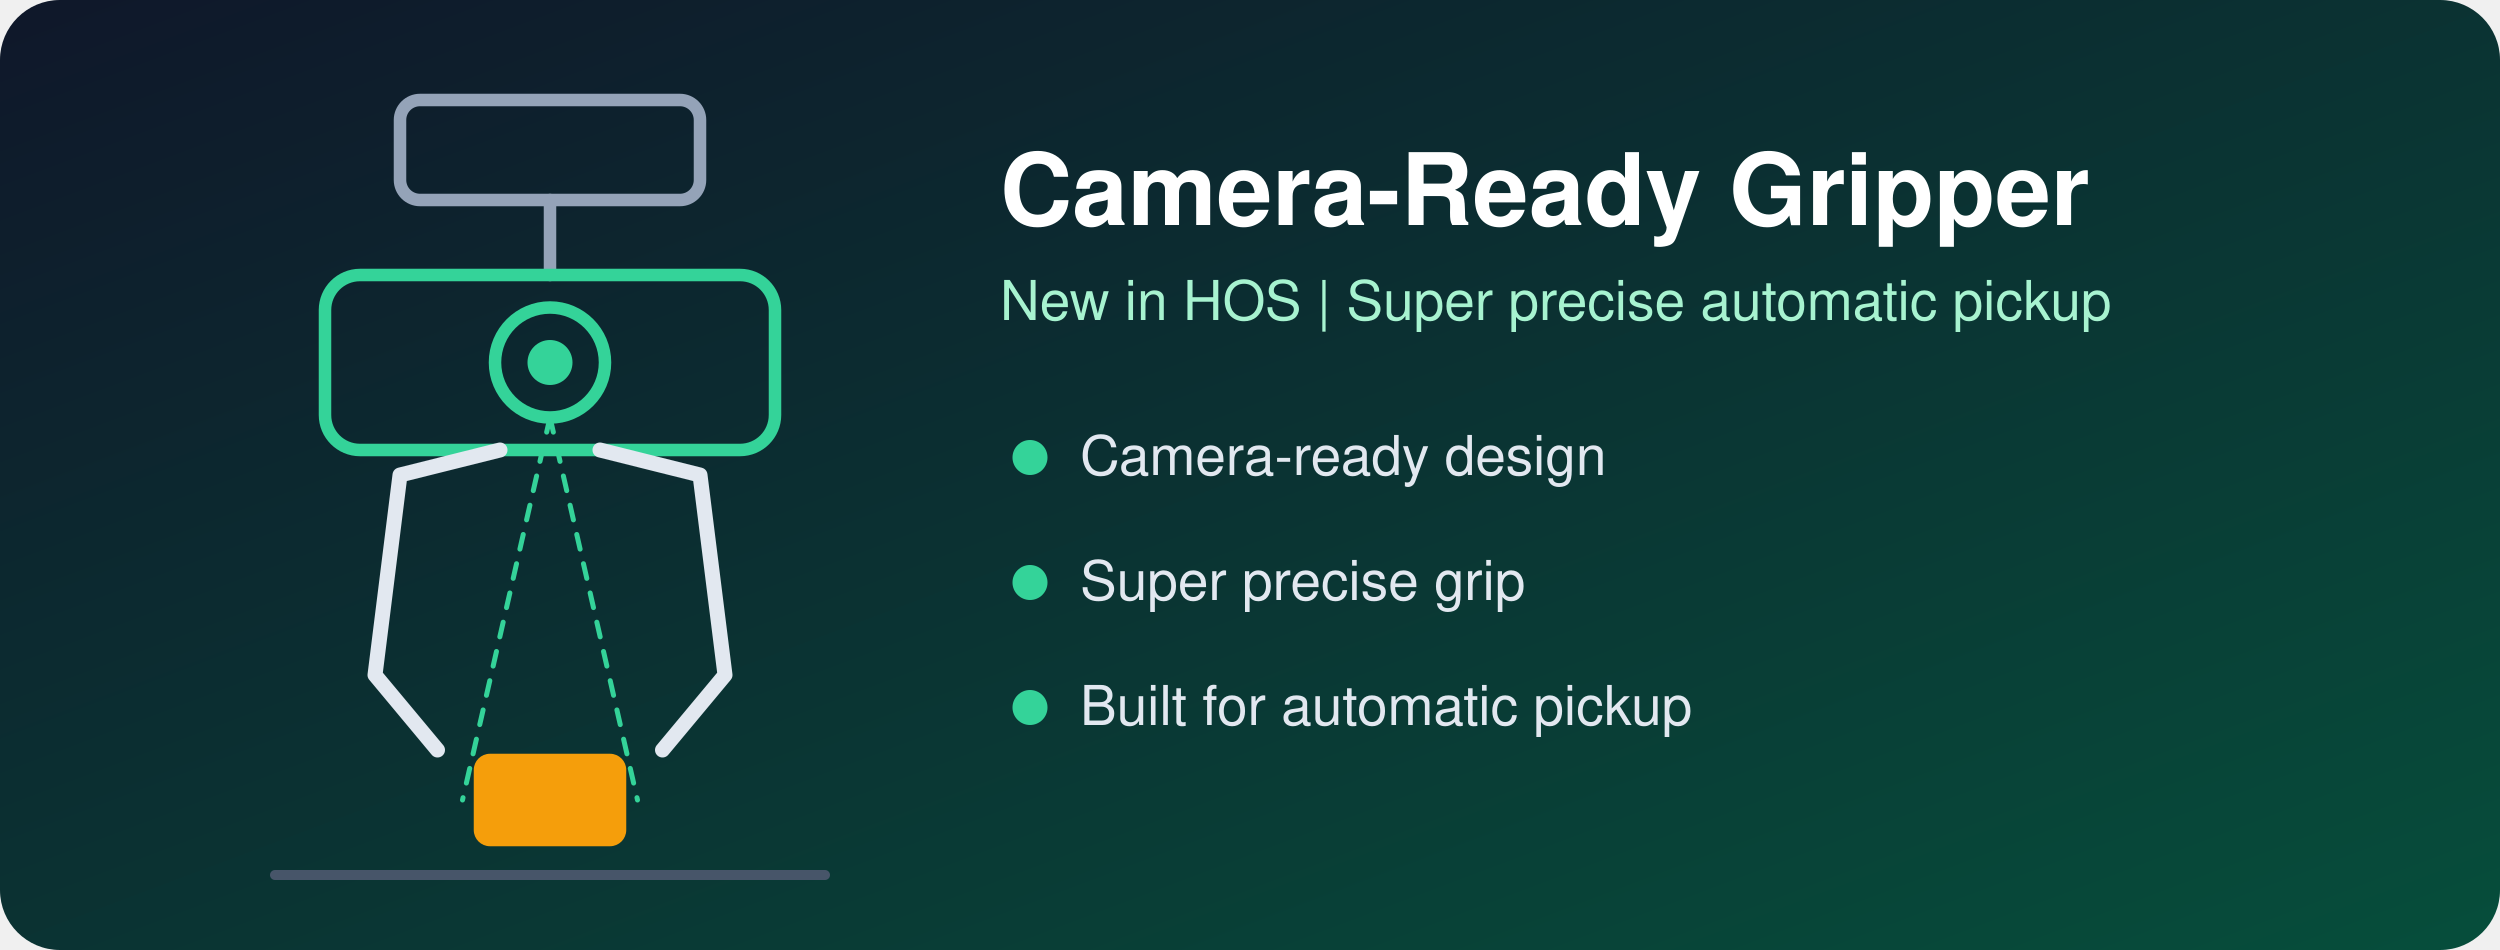
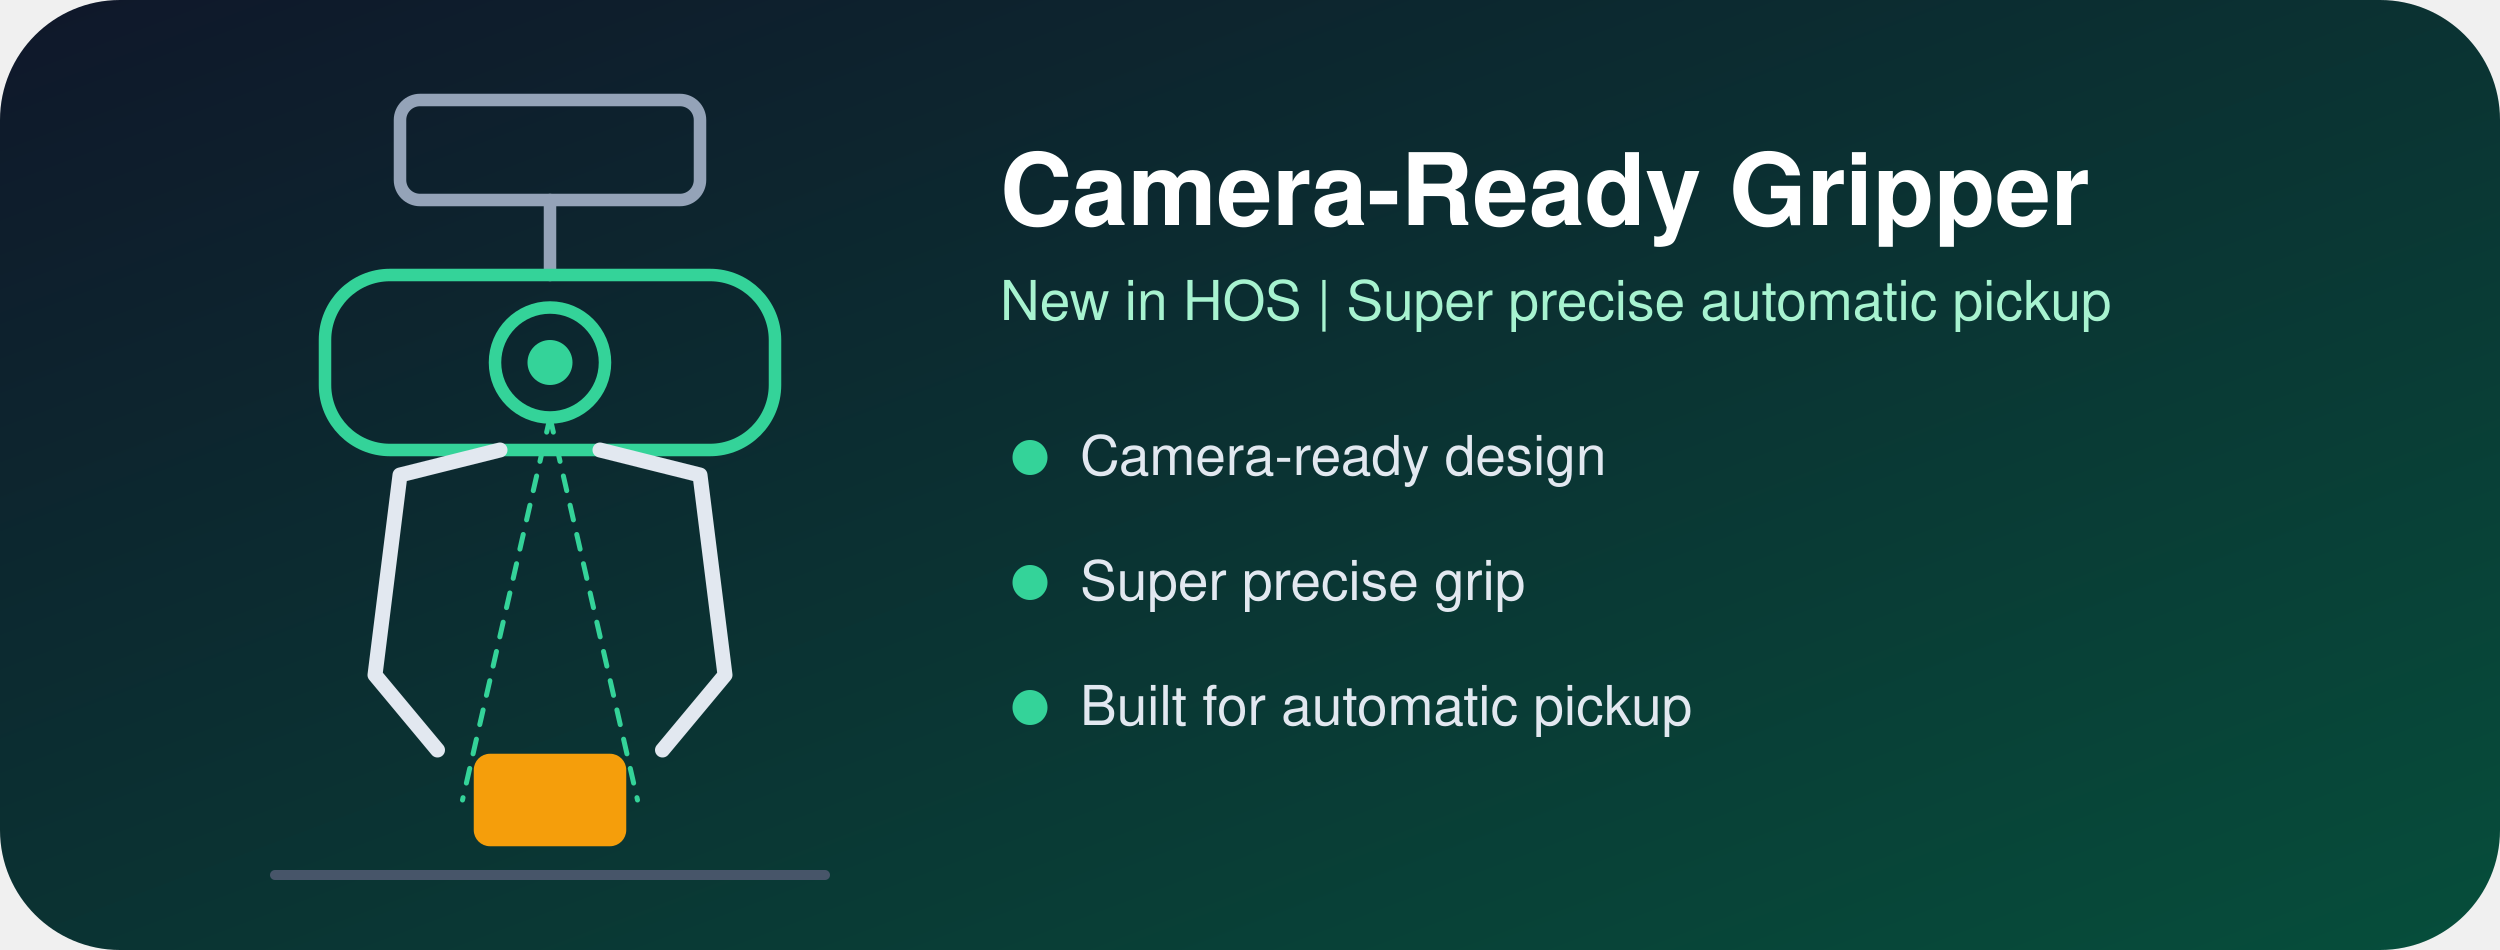
<svg xmlns="http://www.w3.org/2000/svg" width="1000" height="380" viewBox="0 0 1000 380">
  <defs>
    <linearGradient id="bg" x1="0" y1="0" x2="1" y2="1">
      <stop offset="0" stop-color="#0f172a" />
      <stop offset="1" stop-color="#064e3b" />
    </linearGradient>
  </defs>
-   <rect width="1000" height="380" rx="24" fill="url(#bg)" />
+   <rect width="1000" height="380" rx="48" fill="url(#bg)" />
  <g transform="translate(90,40)" fill="none" stroke-linecap="round" stroke-linejoin="round">
    <rect x="70" y="0" width="120" height="40" rx="8" stroke="#94a3b8" stroke-width="5" />
    <path d="M130 40 V70" stroke="#94a3b8" stroke-width="5" />
-     <rect x="40" y="70" width="180" height="70" rx="14" stroke="#34d399" stroke-width="5" />
+     <rect x="40" y="70" width="180" height="70" rx="26" stroke="#34d399" stroke-width="5" />
    <circle cx="130" cy="105" r="22" stroke="#34d399" stroke-width="5" />
    <circle cx="130" cy="105" r="9" fill="#34d399" />
    <path d="M110 140 L70 150 L60 230 L85 260" stroke="#e2e8f0" stroke-width="6" />
    <path d="M150 140 L190 150 L200 230 L175 260" stroke="#e2e8f0" stroke-width="6" />
    <path d="M130 127 L95 280 M130 127 L165 280" stroke="#34d399" stroke-width="2" stroke-dasharray="6 6" />
    <rect x="100" y="262" width="60" height="36" rx="6" fill="#f59e0b" stroke="#f59e0b" />
    <path d="M20 310 H240" stroke="#475569" stroke-width="4" />
  </g>
  <text x="400" y="90" font-family="Segoe UI, Helvetica, Arial, sans-serif" font-size="40" font-weight="800" fill="#ffffff">Camera-Ready Gripper</text>
  <text x="400" y="128" font-family="Segoe UI, Helvetica, Arial, sans-serif" font-size="22" fill="#a7f3d0">New in HOS  |  Super precise automatic pickup</text>
  <g font-family="Segoe UI, Helvetica, Arial, sans-serif" font-size="22" fill="#e2e8f0">
    <circle cx="412" cy="183" r="7" fill="#34d399" />
    <text x="432" y="190">Camera-ready design</text>
    <circle cx="412" cy="233" r="7" fill="#34d399" />
    <text x="432" y="240">Super precise grip</text>
    <circle cx="412" cy="283" r="7" fill="#34d399" />
    <text x="432" y="290">Built for automatic pickup</text>
  </g>
</svg>
